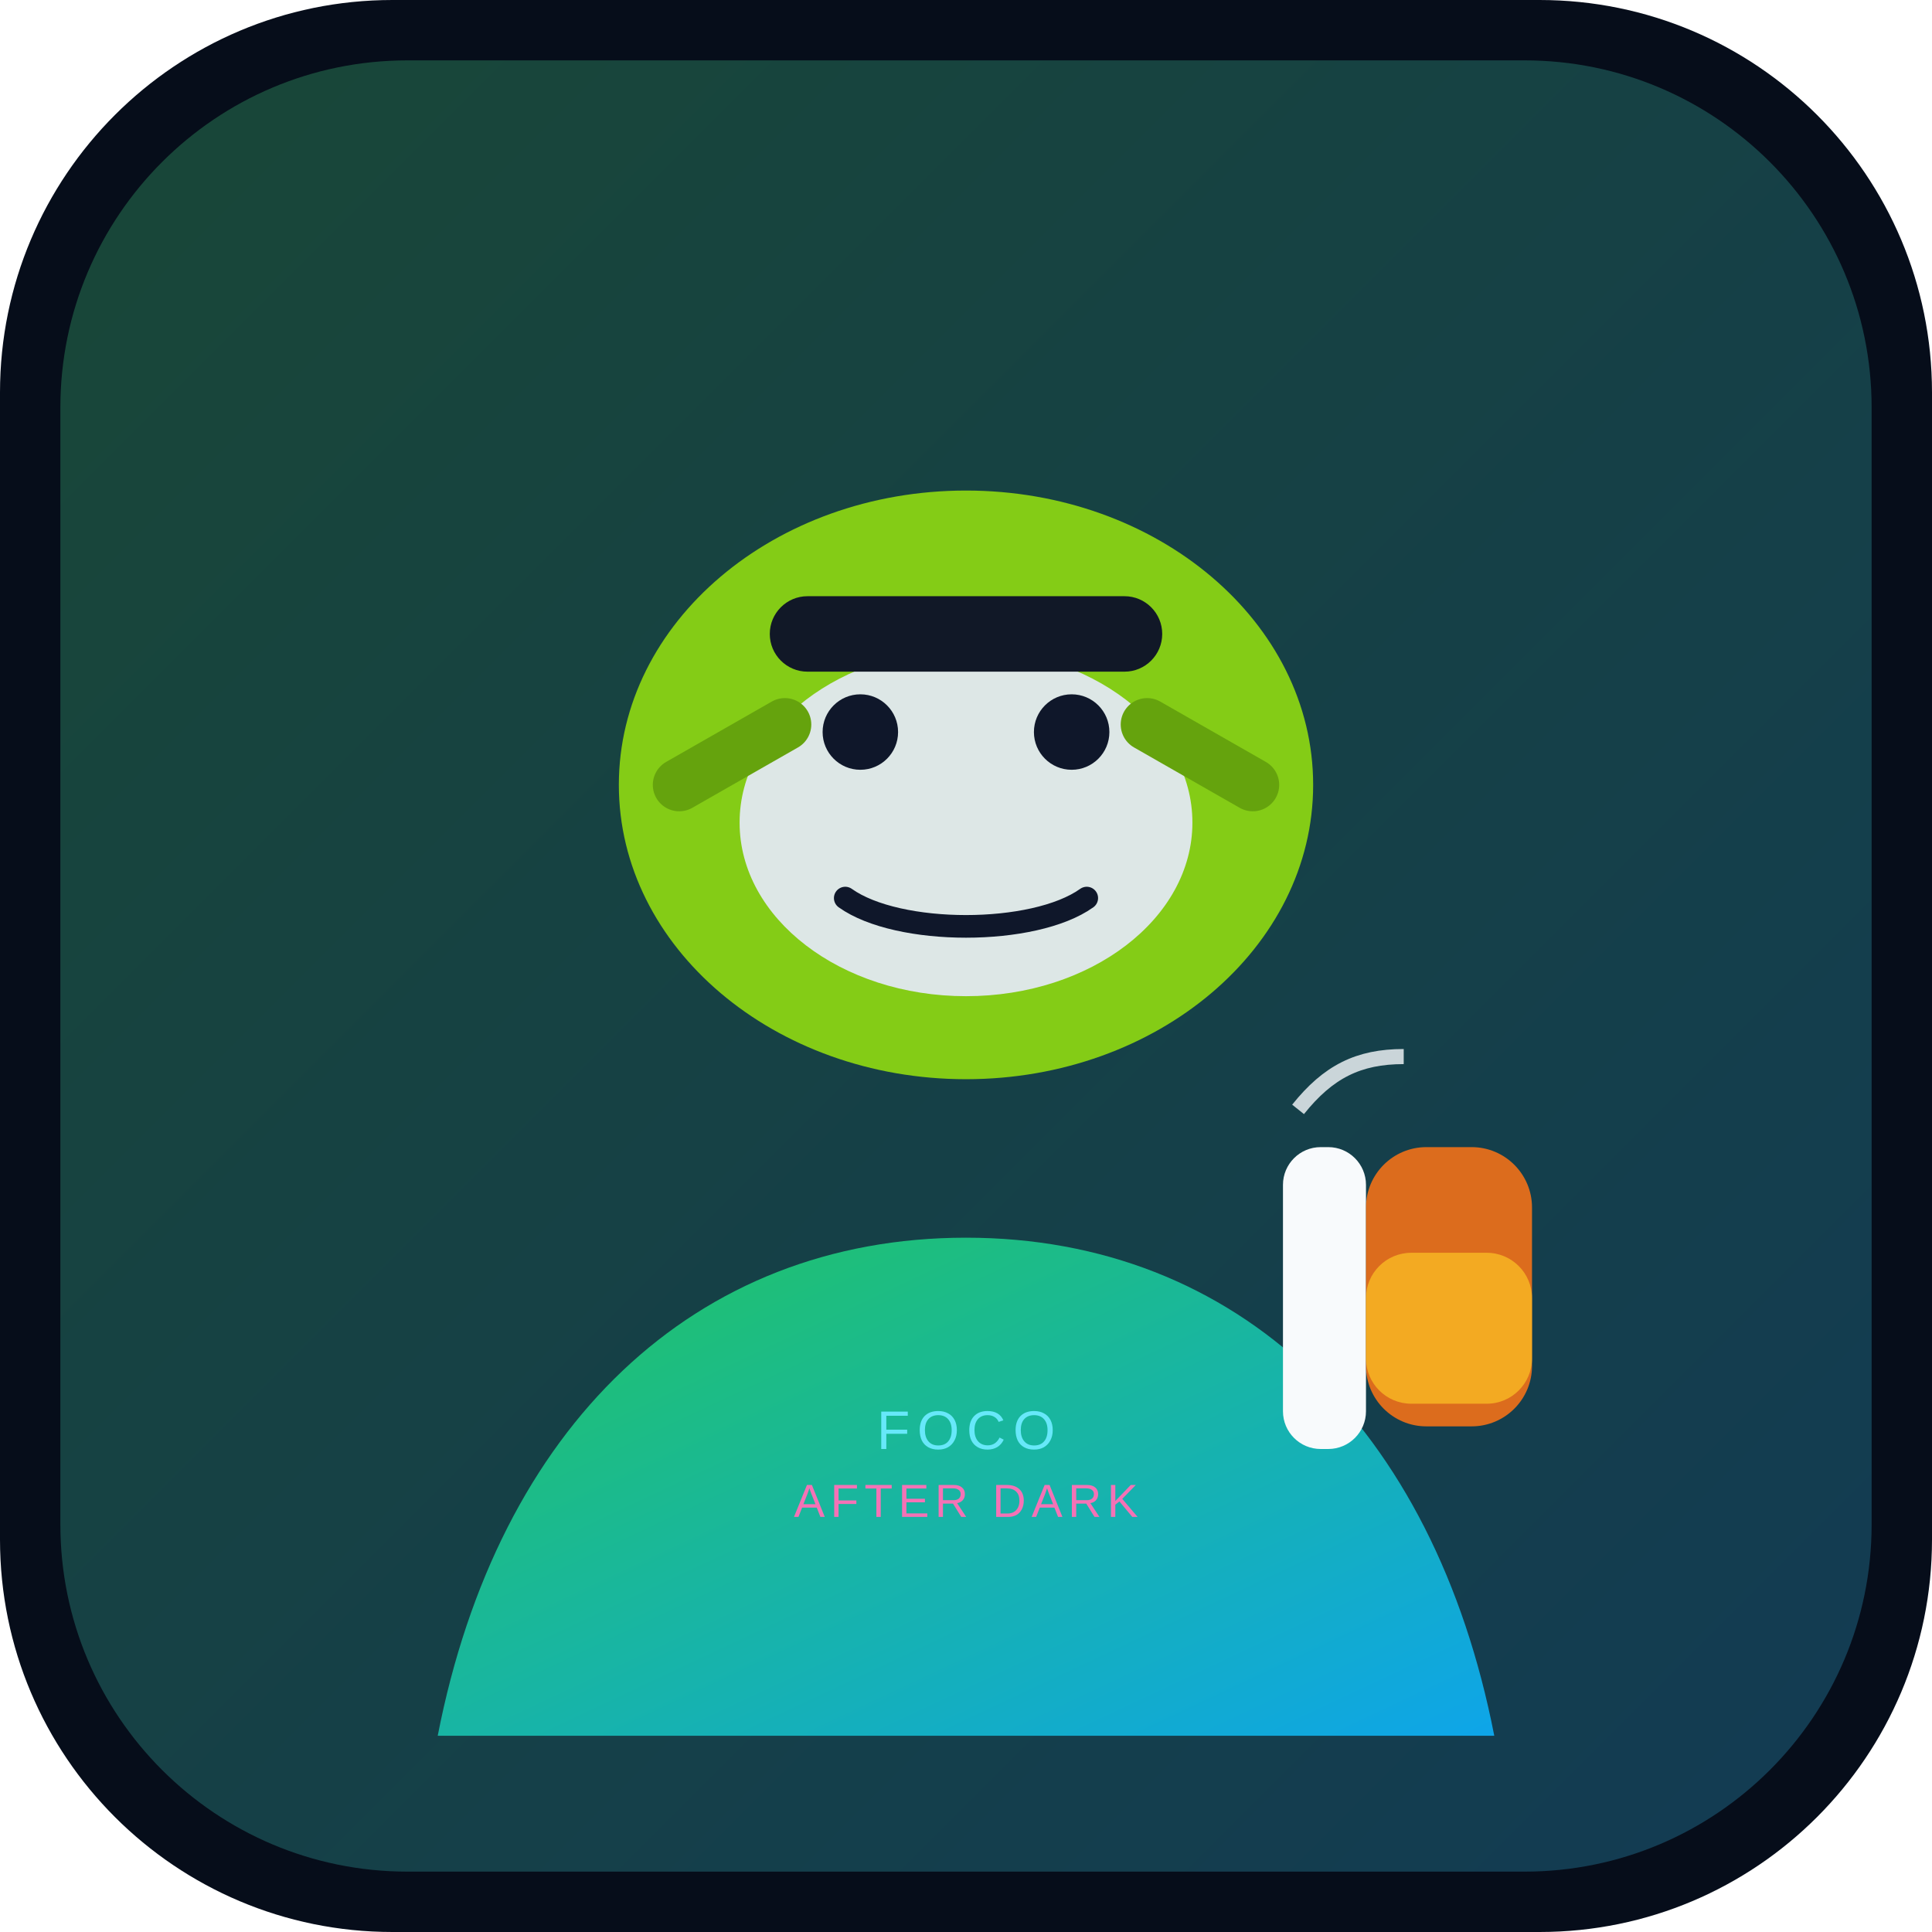
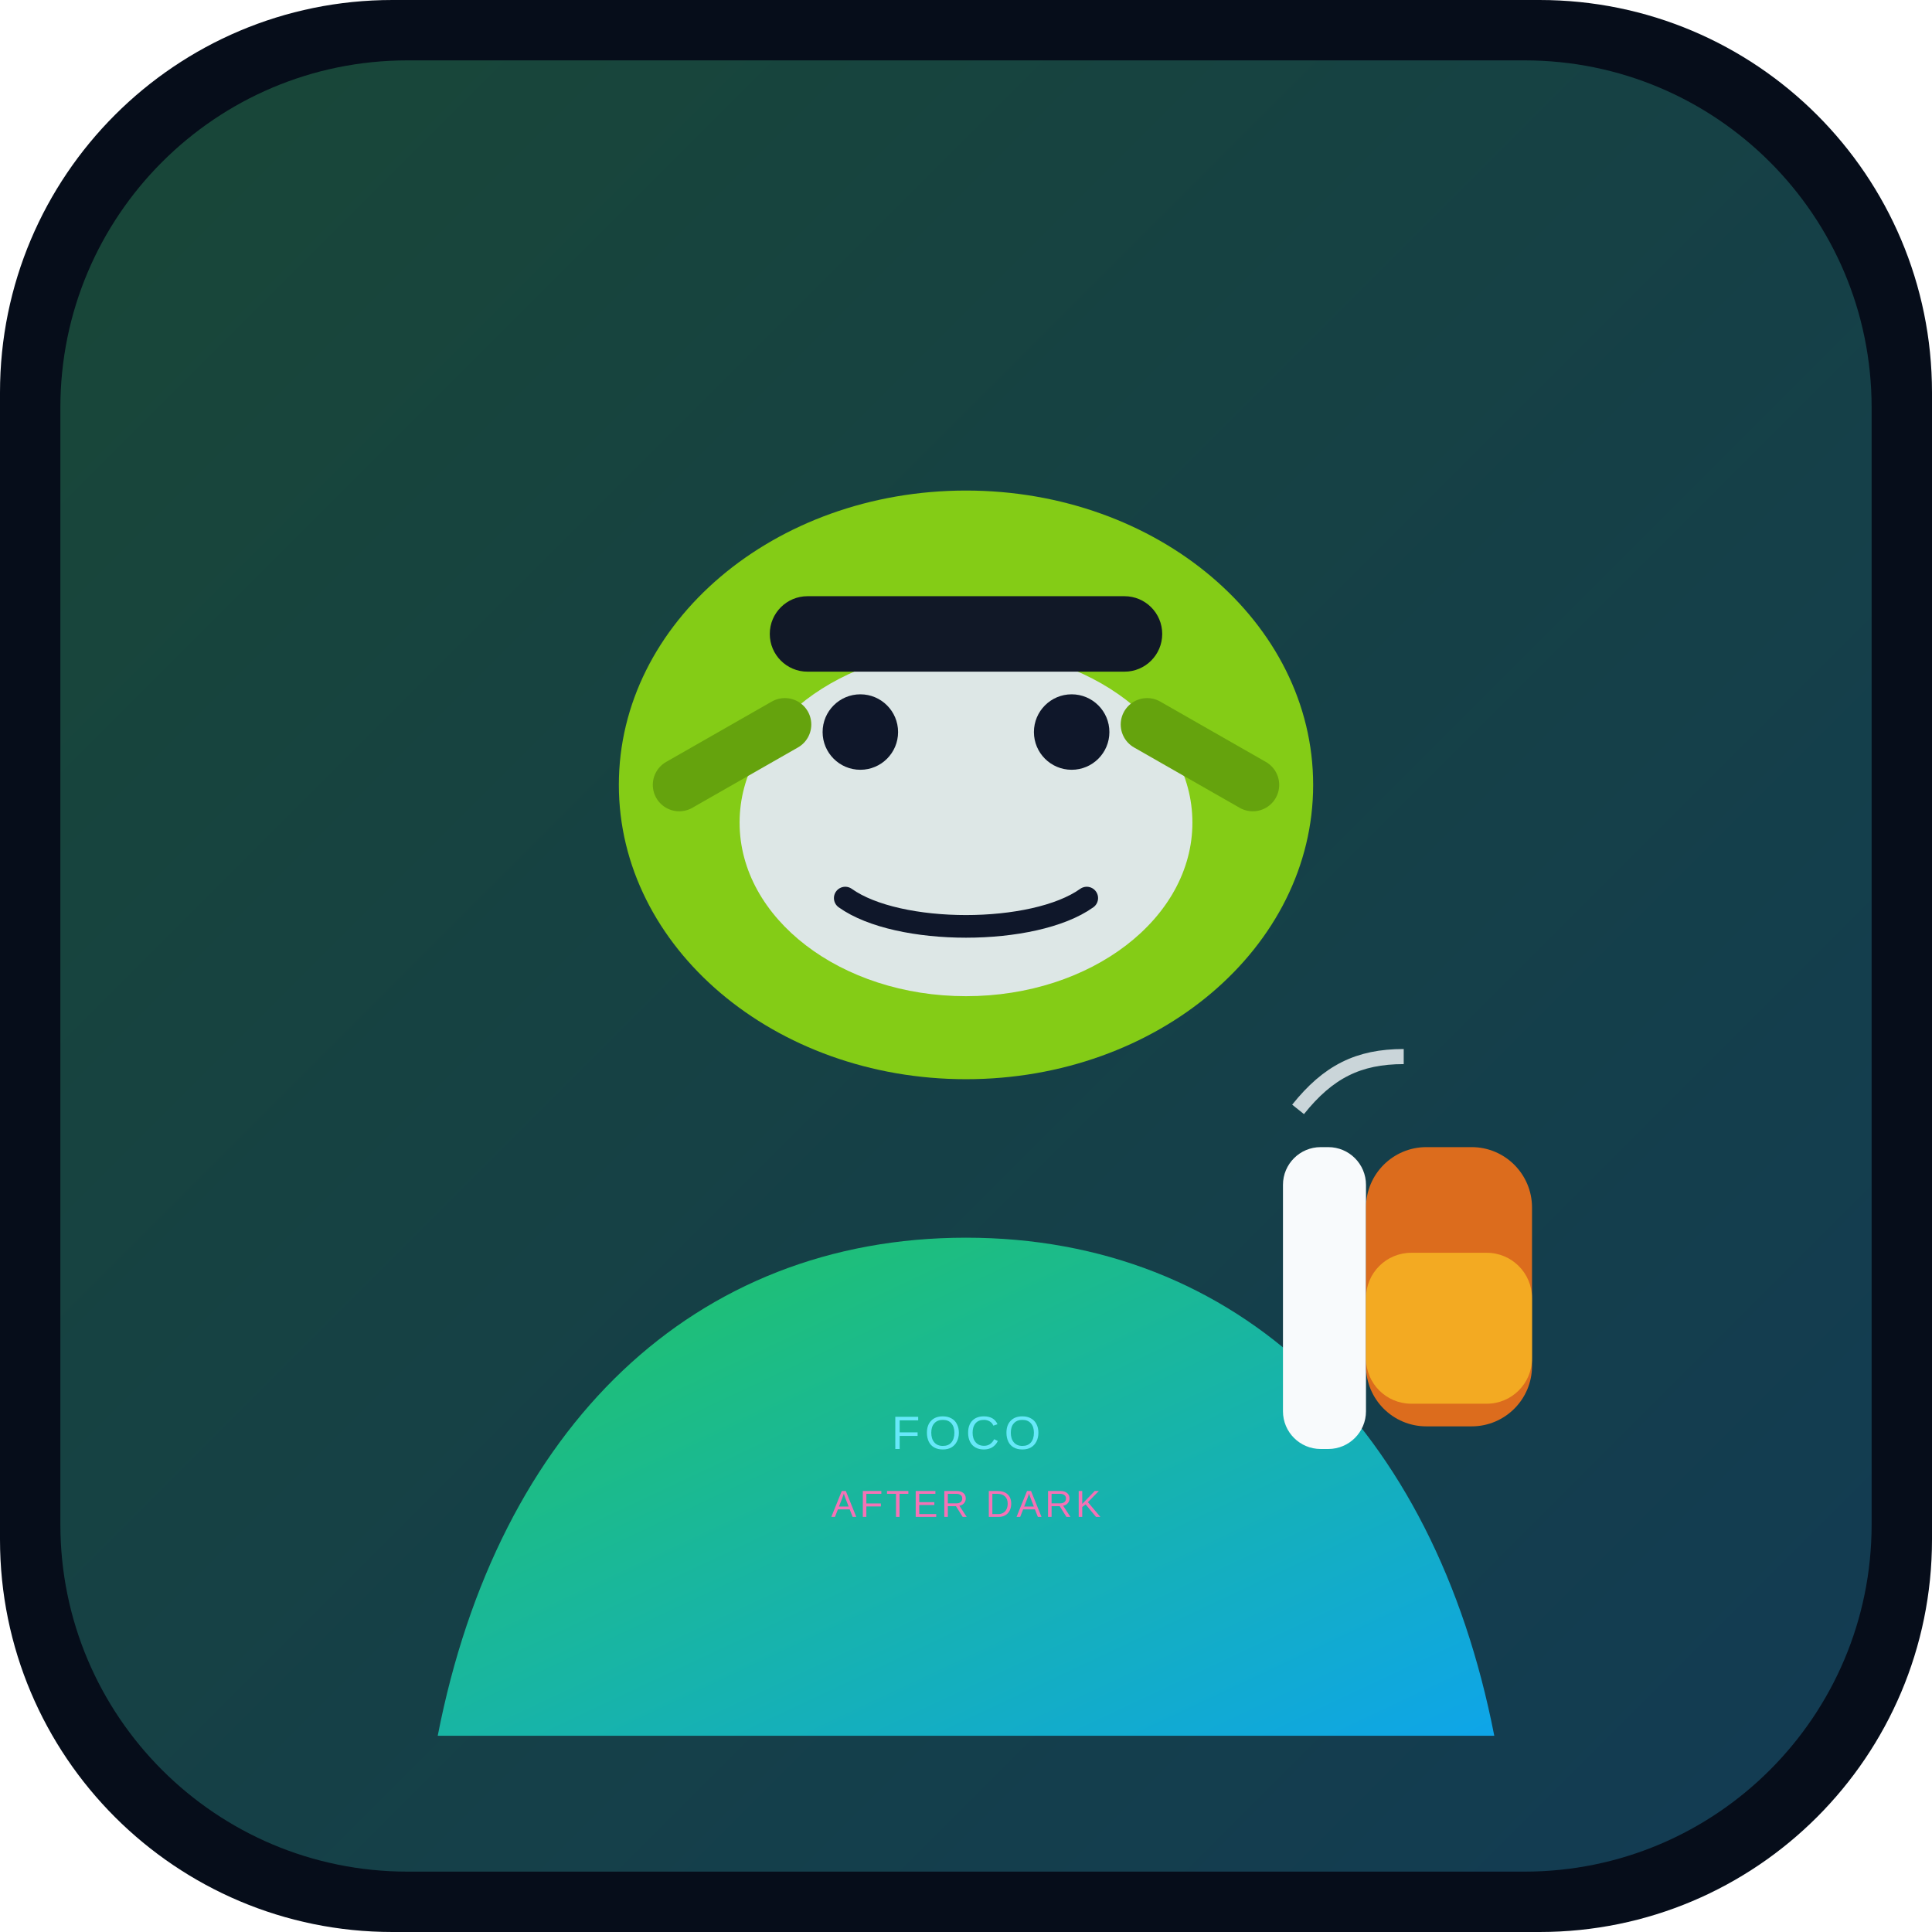
<svg xmlns="http://www.w3.org/2000/svg" viewBox="0 0 256 256" role="img" aria-label="Tipsy Tortoise">
  <defs>
    <linearGradient id="bg" x1="0" y1="0" x2="1" y2="1">
      <stop offset="0%" stop-color="#4ade80" stop-opacity="0.28" />
      <stop offset="100%" stop-color="#38bdf8" stop-opacity="0.26" />
    </linearGradient>
    <linearGradient id="shirt" x1="0" y1="0" x2="1" y2="1">
      <stop offset="0%" stop-color="#22c55e" />
      <stop offset="100%" stop-color="#0ea5e9" />
    </linearGradient>
  </defs>
  <rect width="256" height="256" rx="52" fill="#060d1a" />
  <rect x="8" y="8" width="240" height="240" rx="46" fill="url(#bg)" />
  <ellipse cx="128" cy="104" rx="46" ry="39" fill="#84cc16" />
  <ellipse cx="128" cy="109" rx="30" ry="23" fill="#e2e8f0" opacity="0.95" />
  <circle cx="114" cy="97" r="5" fill="#0f172a" />
  <circle cx="142" cy="97" r="5" fill="#0f172a" />
  <path d="M112 119c7 5 25 5 32 0" fill="none" stroke="#0f172a" stroke-width="3" stroke-linecap="round" />
  <path d="M90 104l14-8M166 104l-14-8" stroke="#65a30d" stroke-width="7" stroke-linecap="round" />
  <rect x="102" y="79" width="52" height="10" rx="5" fill="#111827" />
  <rect x="84" y="177" width="88" height="50" rx="14" fill="#0b1220" opacity="0.86" />
  <path d="M58 230c8-41 34-66 70-66s62 25 70 66" fill="url(#shirt)" />
-   <text x="128" y="192" text-anchor="middle" font-family="Arial, sans-serif" font-size="7.2" fill="#67e8f9" letter-spacing="0.95">FOCO</text>
-   <text x="128" y="201" text-anchor="middle" font-family="Arial, sans-serif" font-size="6.15" fill="#f472b6" letter-spacing="0.74">AFTER DARK</text>
+   <text x="128" y="192" text-anchor="middle" font-family="Arial, sans-serif" font-size="6.2" fill="#67e8f9" letter-spacing="0.62">FOCO</text>
+   <text x="128" y="201" text-anchor="middle" font-family="Arial, sans-serif" font-size="5.0" fill="#f472b6" letter-spacing="0.45">AFTER DARK</text>
  <rect x="170" y="152" width="11" height="40" rx="5" fill="#f8fafc" />
  <rect x="181" y="152" width="22" height="37" rx="8" fill="#f97316" opacity="0.87" />
  <rect x="181" y="166" width="22" height="20" rx="6" fill="#fbbf24" opacity="0.75" />
  <path d="M172 147c4-5 8-7 14-7" stroke="#f8fafc" stroke-width="2" fill="none" opacity="0.8" />
</svg>
